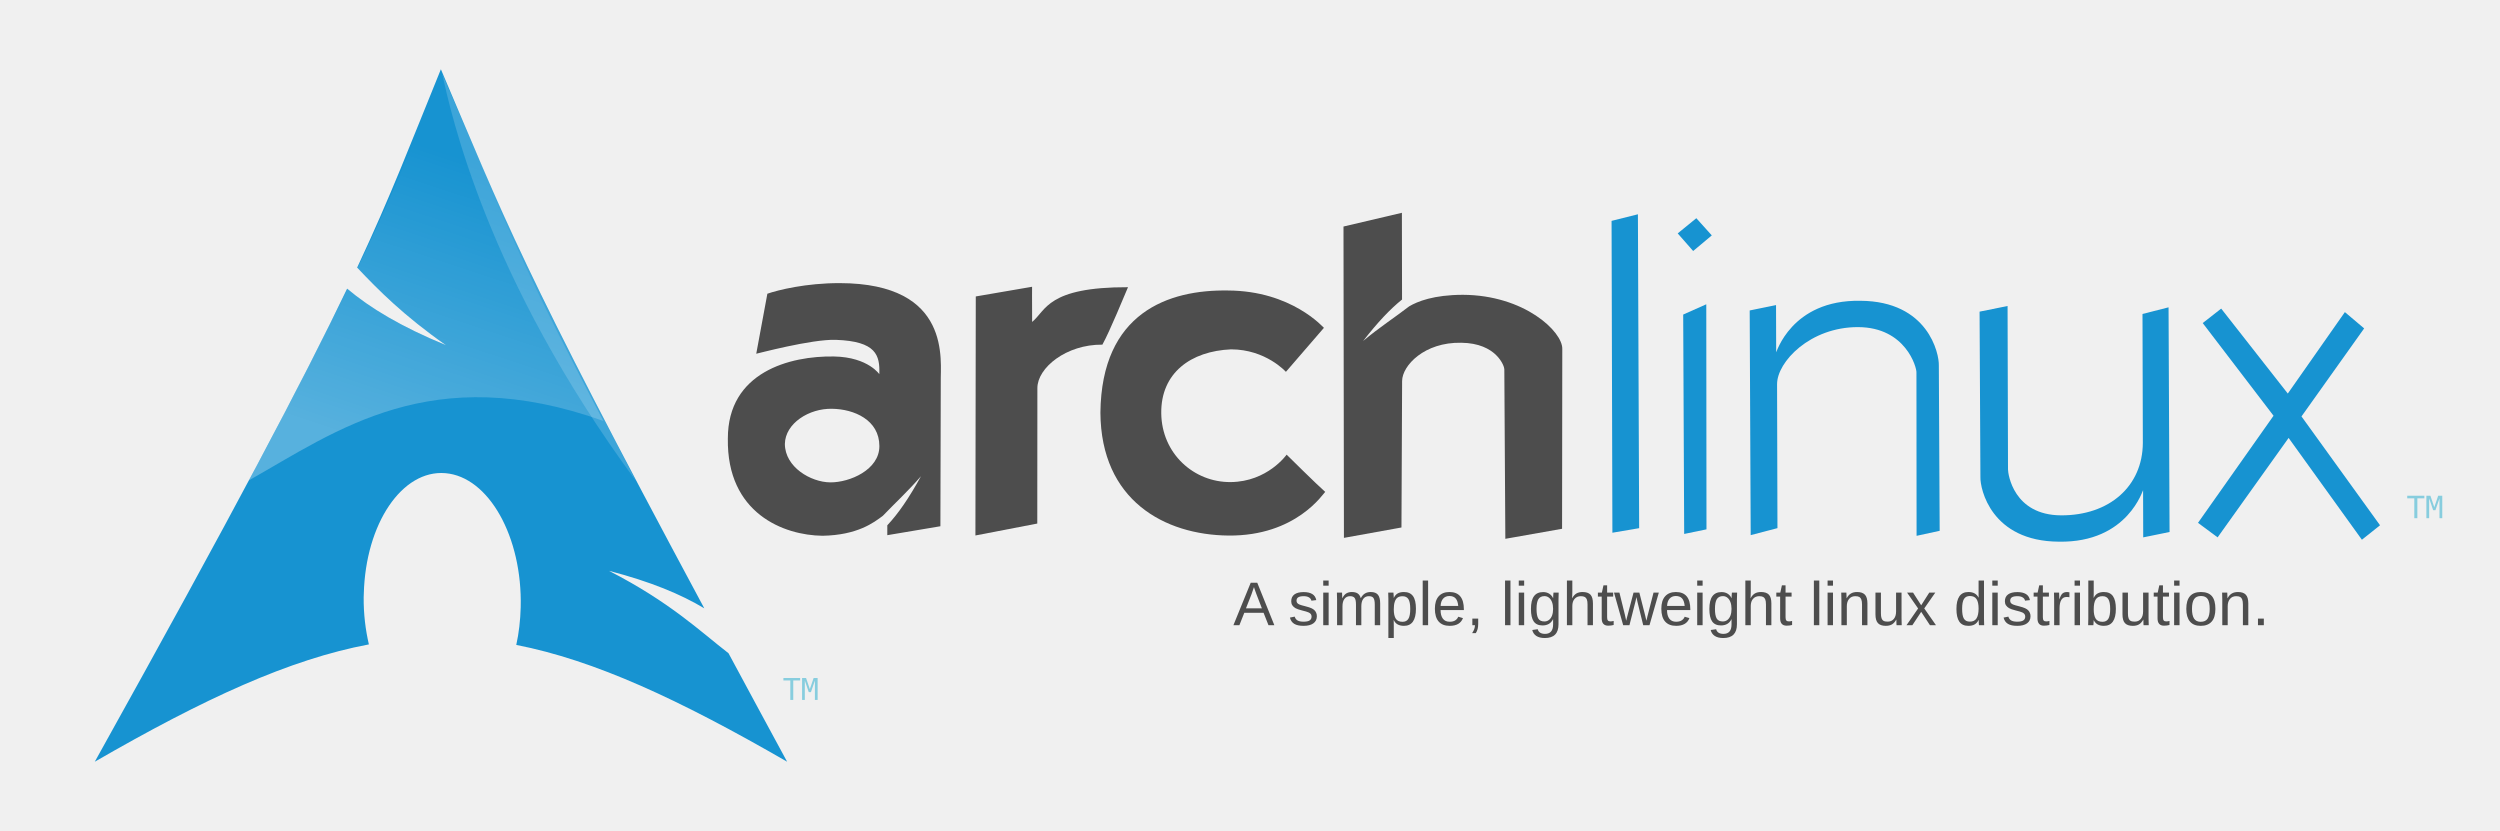
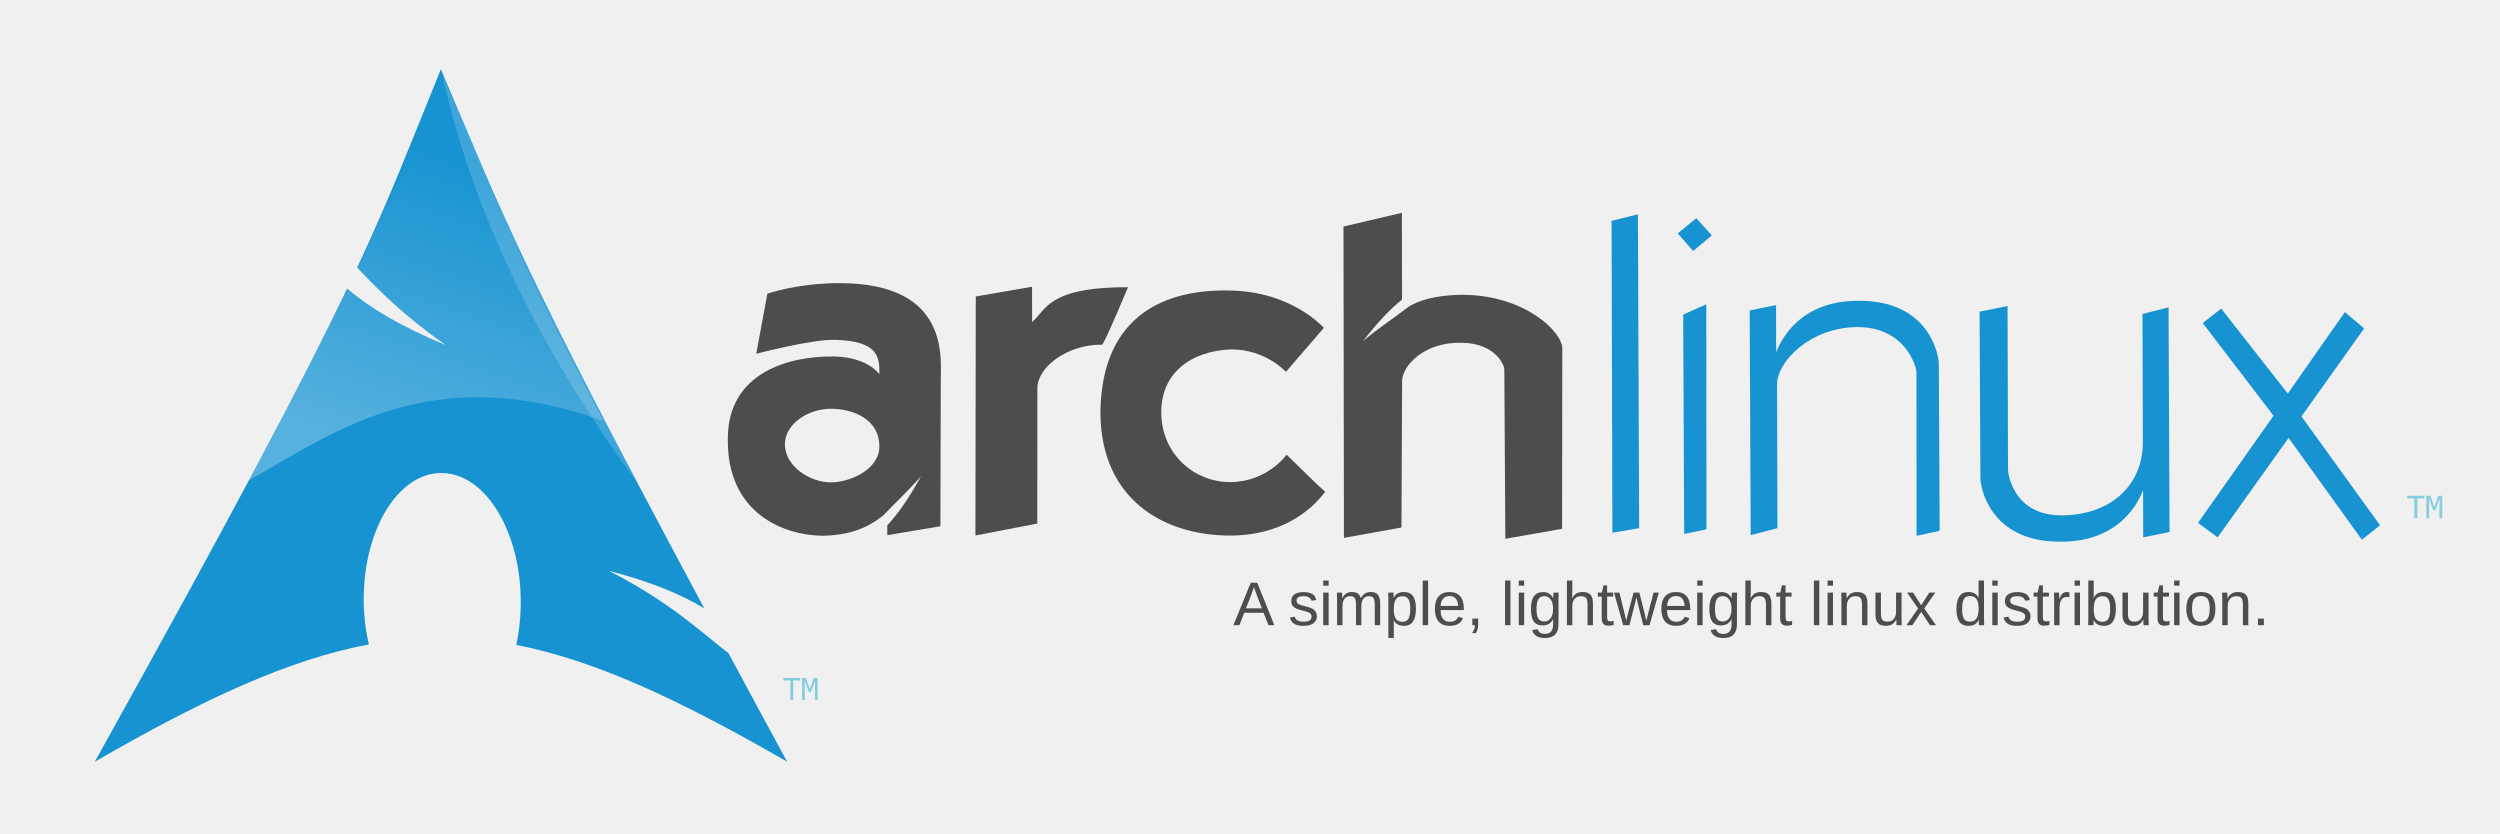
- <svg xmlns="http://www.w3.org/2000/svg" xmlns:xlink="http://www.w3.org/1999/xlink" width="600" height="199.417" id="svg2424" version="1.0">
+ <svg xmlns="http://www.w3.org/2000/svg" xmlns:xlink="http://www.w3.org/1999/xlink" width="600" height="200" viewbox=" 0 0 1200 400" id="svg2424" version="1.0">
  <defs id="defs2426">
    <linearGradient xlink:href="#path1082_2_" id="linearGradient2197" gradientUnits="userSpaceOnUse" gradientTransform="matrix(-0.3444088,0,0,0.3443895,292.6526,0.3134079)" x1="541.335" y1="104.507" x2="606.912" y2="303.14" />
    <linearGradient gradientUnits="userSpaceOnUse" id="path1082_2_" y2="129.347" x2="112.499" y1="6.137" x1="112.499" gradientTransform="translate(287,-83)">
      <stop id="stop193" offset="0" style="stop-color:#ffffff;stop-opacity:0" />
      <stop id="stop195" offset="1" style="stop-color:#ffffff;stop-opacity:0.275;" />
      <midPointStop id="midPointStop197" style="stop-color:#FFFFFF" offset="0" />
      <midPointStop id="midPointStop199" style="stop-color:#FFFFFF" offset="0.5" />
      <midPointStop id="midPointStop201" style="stop-color:#000000" offset="1" />
    </linearGradient>
    <linearGradient xlink:href="#path1082_2_" id="linearGradient2544" gradientUnits="userSpaceOnUse" gradientTransform="matrix(-0.3937741,0,0,0.393752,357.5197,122.0015)" x1="541.335" y1="104.507" x2="606.912" y2="303.14" />
    <linearGradient id="linearGradient3388">
      <stop style="stop-color:#000000;stop-opacity:0;" offset="0" id="stop3390" />
      <stop style="stop-color:#000000;stop-opacity:0.371;" offset="1" id="stop3392" />
    </linearGradient>
    <linearGradient xlink:href="#linearGradient3388" id="linearGradient4416" gradientUnits="userSpaceOnUse" gradientTransform="matrix(0.749107,0,0,0.749107,-35.45986,91.44108)" x1="490.723" y1="237.724" x2="490.723" y2="183.964" />
  </defs>
  <g id="layer1" transform="translate(-34.77731,-129.8024)">
    <g id="g2424" transform="matrix(0.8746356,0,0,0.8746356,14.73052,23.40895)">
      <g style="fill:#4d4d4d;fill-opacity:1" transform="matrix(0.6378586,0,0,0.6378586,36.48649,2.17139)" id="g2809">
        <path style="fill:#4d4d4d;fill-opacity:1;fill-rule:evenodd;stroke:none;stroke-width:0.5;stroke-miterlimit:4;stroke-dasharray:none;stroke-opacity:1" d="M 339.969,309.094 C 325.497,309.07 313.488,312.037 308.844,313.656 L 304.062,339.469 C 304.051,339.564 327.858,333.12 338.344,333.5 C 355.705,334.124 357.303,340.135 357,348.25 C 357.296,348.725 352.521,340.918 337.5,340.656 C 318.55,340.329 291.807,347.366 291.844,375.969 C 291.333,408.143 315.877,417.608 332.594,417.781 C 347.622,417.508 354.671,412.09 358.531,409.188 C 363.602,403.885 369.404,398.553 374.938,392.156 C 369.702,401.669 365.163,408.246 360.438,413.281 L 360.438,417.531 L 383.281,413.688 L 383.438,351.594 C 383.206,342.805 388.479,309.175 339.969,309.094 z M 336.688,363.156 C 346.156,363.286 357.015,367.953 357.031,379.188 C 357.08,389.406 344.231,394.899 335.875,394.812 C 327.515,394.726 316.424,388.243 316.375,378.281 C 316.535,369.377 326.835,362.927 336.688,363.156 z " id="path2284" />
        <path id="path2286" d="M 398.501,314.831 L 398.346,417.658 L 424.958,412.531 L 425.003,354.23 C 425.009,345.549 437.409,335.405 452.966,335.567 C 456.268,329.593 462.474,314.325 463.987,310.852 C 429.23,310.768 428.788,320.841 422.743,325.797 C 422.68,316.344 422.721,310.669 422.721,310.669 L 398.501,314.831 z " style="fill:#4d4d4d;fill-opacity:1;fill-rule:evenodd;stroke:none;stroke-width:0.5;stroke-miterlimit:4;stroke-dasharray:none;stroke-opacity:1" />
        <path id="path2288" d="M 548.269,328.331 C 548.012,328.21 534.389,312.396 507.002,312.272 C 481.35,311.845 452.577,321.791 452.116,364.804 C 452.341,402.623 479.756,417.403 507.148,417.691 C 536.46,417.995 548.124,399.361 548.824,398.9 C 545.326,395.867 532.226,382.886 532.226,382.886 C 532.226,382.886 524.043,394.537 508.168,394.686 C 492.288,394.837 478.485,382.412 478.29,365.076 C 478.086,347.741 490.978,338.348 508.287,337.59 C 523.272,337.586 531.917,347.263 531.917,347.263 L 548.269,328.331 z " style="fill:#4d4d4d;fill-opacity:1;fill-rule:evenodd;stroke:none;stroke-width:0.5;stroke-miterlimit:4;stroke-dasharray:none;stroke-opacity:1" />
        <path style="fill:#4d4d4d;fill-opacity:1;fill-rule:evenodd;stroke:none;stroke-width:0.5;stroke-miterlimit:4;stroke-dasharray:none;stroke-opacity:1" d="M 581.812,278.844 L 556.688,284.75 L 556.875,418.688 L 581.625,414.219 L 581.906,351.188 C 581.959,344.578 591.468,334.428 607.344,334.75 C 622.523,334.908 625.916,344.868 625.875,346.125 L 626.312,419.094 L 650.719,414.781 L 650.812,337.406 C 650.973,329.961 634.504,314.237 608.031,314.125 C 595.45,314.145 588.483,316.993 584.938,319.094 C 578.871,323.779 571.938,328.269 565.125,334 C 571.423,325.909 576.711,320.315 581.875,316.156 L 581.812,278.844 z " id="path2290" />
      </g>
      <g transform="matrix(0.9443373,0,1.3363449e-2,0.9443373,78.34566,-412.4888)" style="fill:#1793d1;fill-opacity:1;stroke:none;stroke-width:0.5;stroke-miterlimit:4;stroke-dasharray:none;stroke-opacity:1" id="g5326">
        <path id="path2292" d="M 400.676,629.796 L 408.357,627.88 L 407.429,719.088 L 399.633,720.413 L 400.676,629.796 z " style="fill:#1793d1;fill-opacity:1;fill-rule:evenodd;stroke:none;stroke-width:0.5;stroke-miterlimit:4;stroke-dasharray:none;stroke-opacity:1" />
        <path id="path2294" d="M 421.103,657.018 L 427.853,654.031 L 426.985,719.43 L 420.487,720.769 L 421.103,657.018 z M 419.842,633.434 L 425.314,629.019 L 429.736,634.019 L 424.261,638.551 L 419.842,633.434 z " style="fill:#1793d1;fill-opacity:1;fill-rule:evenodd;stroke:none;stroke-width:0.5;stroke-miterlimit:4;stroke-dasharray:none;stroke-opacity:1" />
        <path id="path2296" d="M 440.443,655.826 L 448.12,654.264 L 447.963,667.936 C 447.956,668.524 452.382,652.663 472.648,653.015 C 492.328,653.125 495.332,668.362 495.177,671.778 L 494.74,719.856 L 488.009,721.312 L 488.642,673.823 C 488.74,672.437 485.761,660.709 471.853,660.666 C 457.948,660.625 448.17,670.766 448.095,677.245 L 447.614,719.08 L 439.81,721.111 L 440.443,655.826 z " style="fill:#1793d1;fill-opacity:1;fill-rule:evenodd;stroke:none;stroke-width:0.5;stroke-miterlimit:4;stroke-dasharray:none;stroke-opacity:1" />
        <path id="path2298" d="M 561.533,720.202 L 553.855,721.764 L 554.013,708.092 C 554.02,707.504 549.591,723.366 529.328,723.013 C 509.648,722.903 506.644,707.667 506.799,704.25 L 507.236,656.172 L 515.393,654.53 L 514.847,702.019 C 514.832,703.316 516.215,715.319 530.123,715.362 C 544.028,715.403 553.889,706.989 554.137,694.318 L 554.568,656.849 L 562.166,654.917 L 561.533,720.202 z " style="fill:#1793d1;fill-opacity:1;fill-rule:evenodd;stroke:none;stroke-width:0.5;stroke-miterlimit:4;stroke-dasharray:none;stroke-opacity:1" />
        <path id="path2300" d="M 577.455,655.287 L 572.027,659.487 L 592.226,686.42 L 569.835,717.536 L 575.47,721.762 L 596.514,692.866 L 617.392,722.447 L 622.719,718.246 L 600.344,686.618 L 618.913,661.04 L 613.381,656.306 L 596.46,679.974 L 577.455,655.287 z " style="fill:#1793d1;fill-opacity:1;fill-rule:evenodd;stroke:none;stroke-width:0.5;stroke-miterlimit:4;stroke-dasharray:none;stroke-opacity:1" />
      </g>
      <text id="text4418" y="293.207" x="678.61" style="font-size:16.938px;font-style:normal;font-weight:normal;text-align:end;text-anchor:end;fill:#4d4d4d;fill-opacity:1;stroke:none;stroke-width:1px;stroke-linecap:butt;stroke-linejoin:miter;stroke-opacity:1;font-family:Liberation Sans" xml:space="preserve">
        <tspan y="293.207" x="678.61" id="tspan4420">A simple, lightweight linux distribution.</tspan>
      </text>
      <path style="fill:#1793d1;fill-opacity:1;fill-rule:evenodd;stroke:none;stroke-width:1;stroke-linecap:round;stroke-linejoin:round;stroke-miterlimit:10;stroke-dasharray:none;stroke-opacity:1" d="M 105.812 16.625 C 98.416 34.76 93.954 46.623 85.719 64.219 C 90.768 69.571 96.966 75.804 107.031 82.844 C 96.21 78.391 88.829 73.92 83.312 69.281 C 72.773 91.274 56.26 122.602 22.75 182.812 C 49.088 167.607 69.504 158.233 88.531 154.656 C 87.714 151.142 87.25 147.341 87.281 143.375 L 87.312 142.531 C 87.73 125.657 96.508 112.681 106.906 113.562 C 117.304 114.444 125.387 128.845 124.969 145.719 C 124.89 148.894 124.532 151.948 123.906 154.781 C 142.727 158.463 162.925 167.813 188.906 182.812 C 183.783 173.381 179.211 164.879 174.844 156.781 C 167.965 151.45 160.791 144.511 146.156 137 C 156.215 139.614 163.417 142.629 169.031 146 C 124.633 63.338 121.038 52.354 105.812 16.625 z " transform="matrix(1.143333,0,0,1.143333,22.92017,121.6432)" id="path2518" />
      <path id="path2522" d="M 197.396,253.573 C 156.215,197.678 146.669,152.628 144.251,141.873 C 166.219,192.541 166.069,193.163 197.396,253.573 z " style="fill:#ffffff;fill-opacity:0.166;fill-rule:evenodd;stroke:none;stroke-width:36.1;stroke-linecap:butt;stroke-linejoin:round;stroke-miterlimit:10;stroke-opacity:1" />
      <text id="text2634" y="263.836" x="683.278" style="font-size:8.441px;font-style:normal;font-weight:normal;fill:#87cdde;fill-opacity:1;stroke:none;stroke-width:1px;stroke-linecap:butt;stroke-linejoin:miter;stroke-opacity:1;font-family:DejaVu Sans Mono" xml:space="preserve">
        <tspan y="263.836" x="683.278" id="tspan2636">TM</tspan>
      </text>
      <text id="text2638" y="313.7" x="237.701" style="font-size:8.251px;font-style:normal;font-weight:normal;fill:#87cdde;fill-opacity:1;stroke:none;stroke-width:1px;stroke-linecap:butt;stroke-linejoin:miter;stroke-opacity:1;font-family:DejaVu Sans Mono" xml:space="preserve">
        <tspan y="313.7" x="237.701" id="tspan2640">TM</tspan>
      </text>
      <path style="fill:url(#linearGradient2197);fill-opacity:1;fill-rule:evenodd;stroke:none;stroke-width:0.714;stroke-linecap:round;stroke-linejoin:round;stroke-miterlimit:10;stroke-dasharray:none;stroke-opacity:1" d="M 106.125 17.375 C 105.208 19.63 104.317 21.823 103.469 23.906 C 102.523 26.229 101.612 28.451 100.719 30.625 C 99.825 32.799 98.941 34.906 98.062 37 C 97.184 39.094 96.305 41.167 95.406 43.25 C 94.507 45.333 93.581 47.421 92.625 49.562 C 91.669 51.704 90.674 53.92 89.625 56.188 C 88.576 58.455 87.491 60.787 86.312 63.25 C 86.153 63.584 85.975 63.974 85.812 64.312 C 90.846 69.644 97.025 75.845 107.031 82.844 C 96.244 78.405 88.886 73.936 83.375 69.312 C 83.086 69.902 82.829 70.428 82.531 71.031 C 81.492 73.14 80.345 75.415 79.188 77.719 C 79.139 77.816 79.111 77.902 79.062 78 C 78.769 78.583 78.52 79.09 78.219 79.688 C 78.173 79.779 78.108 79.877 78.062 79.969 C 73.274 89.573 67.356 101.045 59.75 115.281 C 80.813 103.408 103.547 86.297 144.812 101.031 C 142.742 97.11 140.85 93.457 139.062 90 C 137.275 86.543 135.605 83.28 134.062 80.219 C 132.521 77.157 131.084 74.297 129.75 71.562 C 128.416 68.828 127.194 66.225 126.031 63.75 C 124.869 61.275 123.779 58.909 122.75 56.625 C 121.721 54.341 120.745 52.13 119.812 49.969 C 118.88 47.807 117.998 45.701 117.125 43.594 C 116.252 41.487 115.382 39.402 114.531 37.281 C 114.247 36.572 113.941 35.841 113.656 35.125 C 111.309 29.618 108.909 23.915 106.125 17.375 z " id="path2520" transform="matrix(1.143333,0,0,1.143333,22.92017,121.6432)" />
    </g>
  </g>
</svg>
